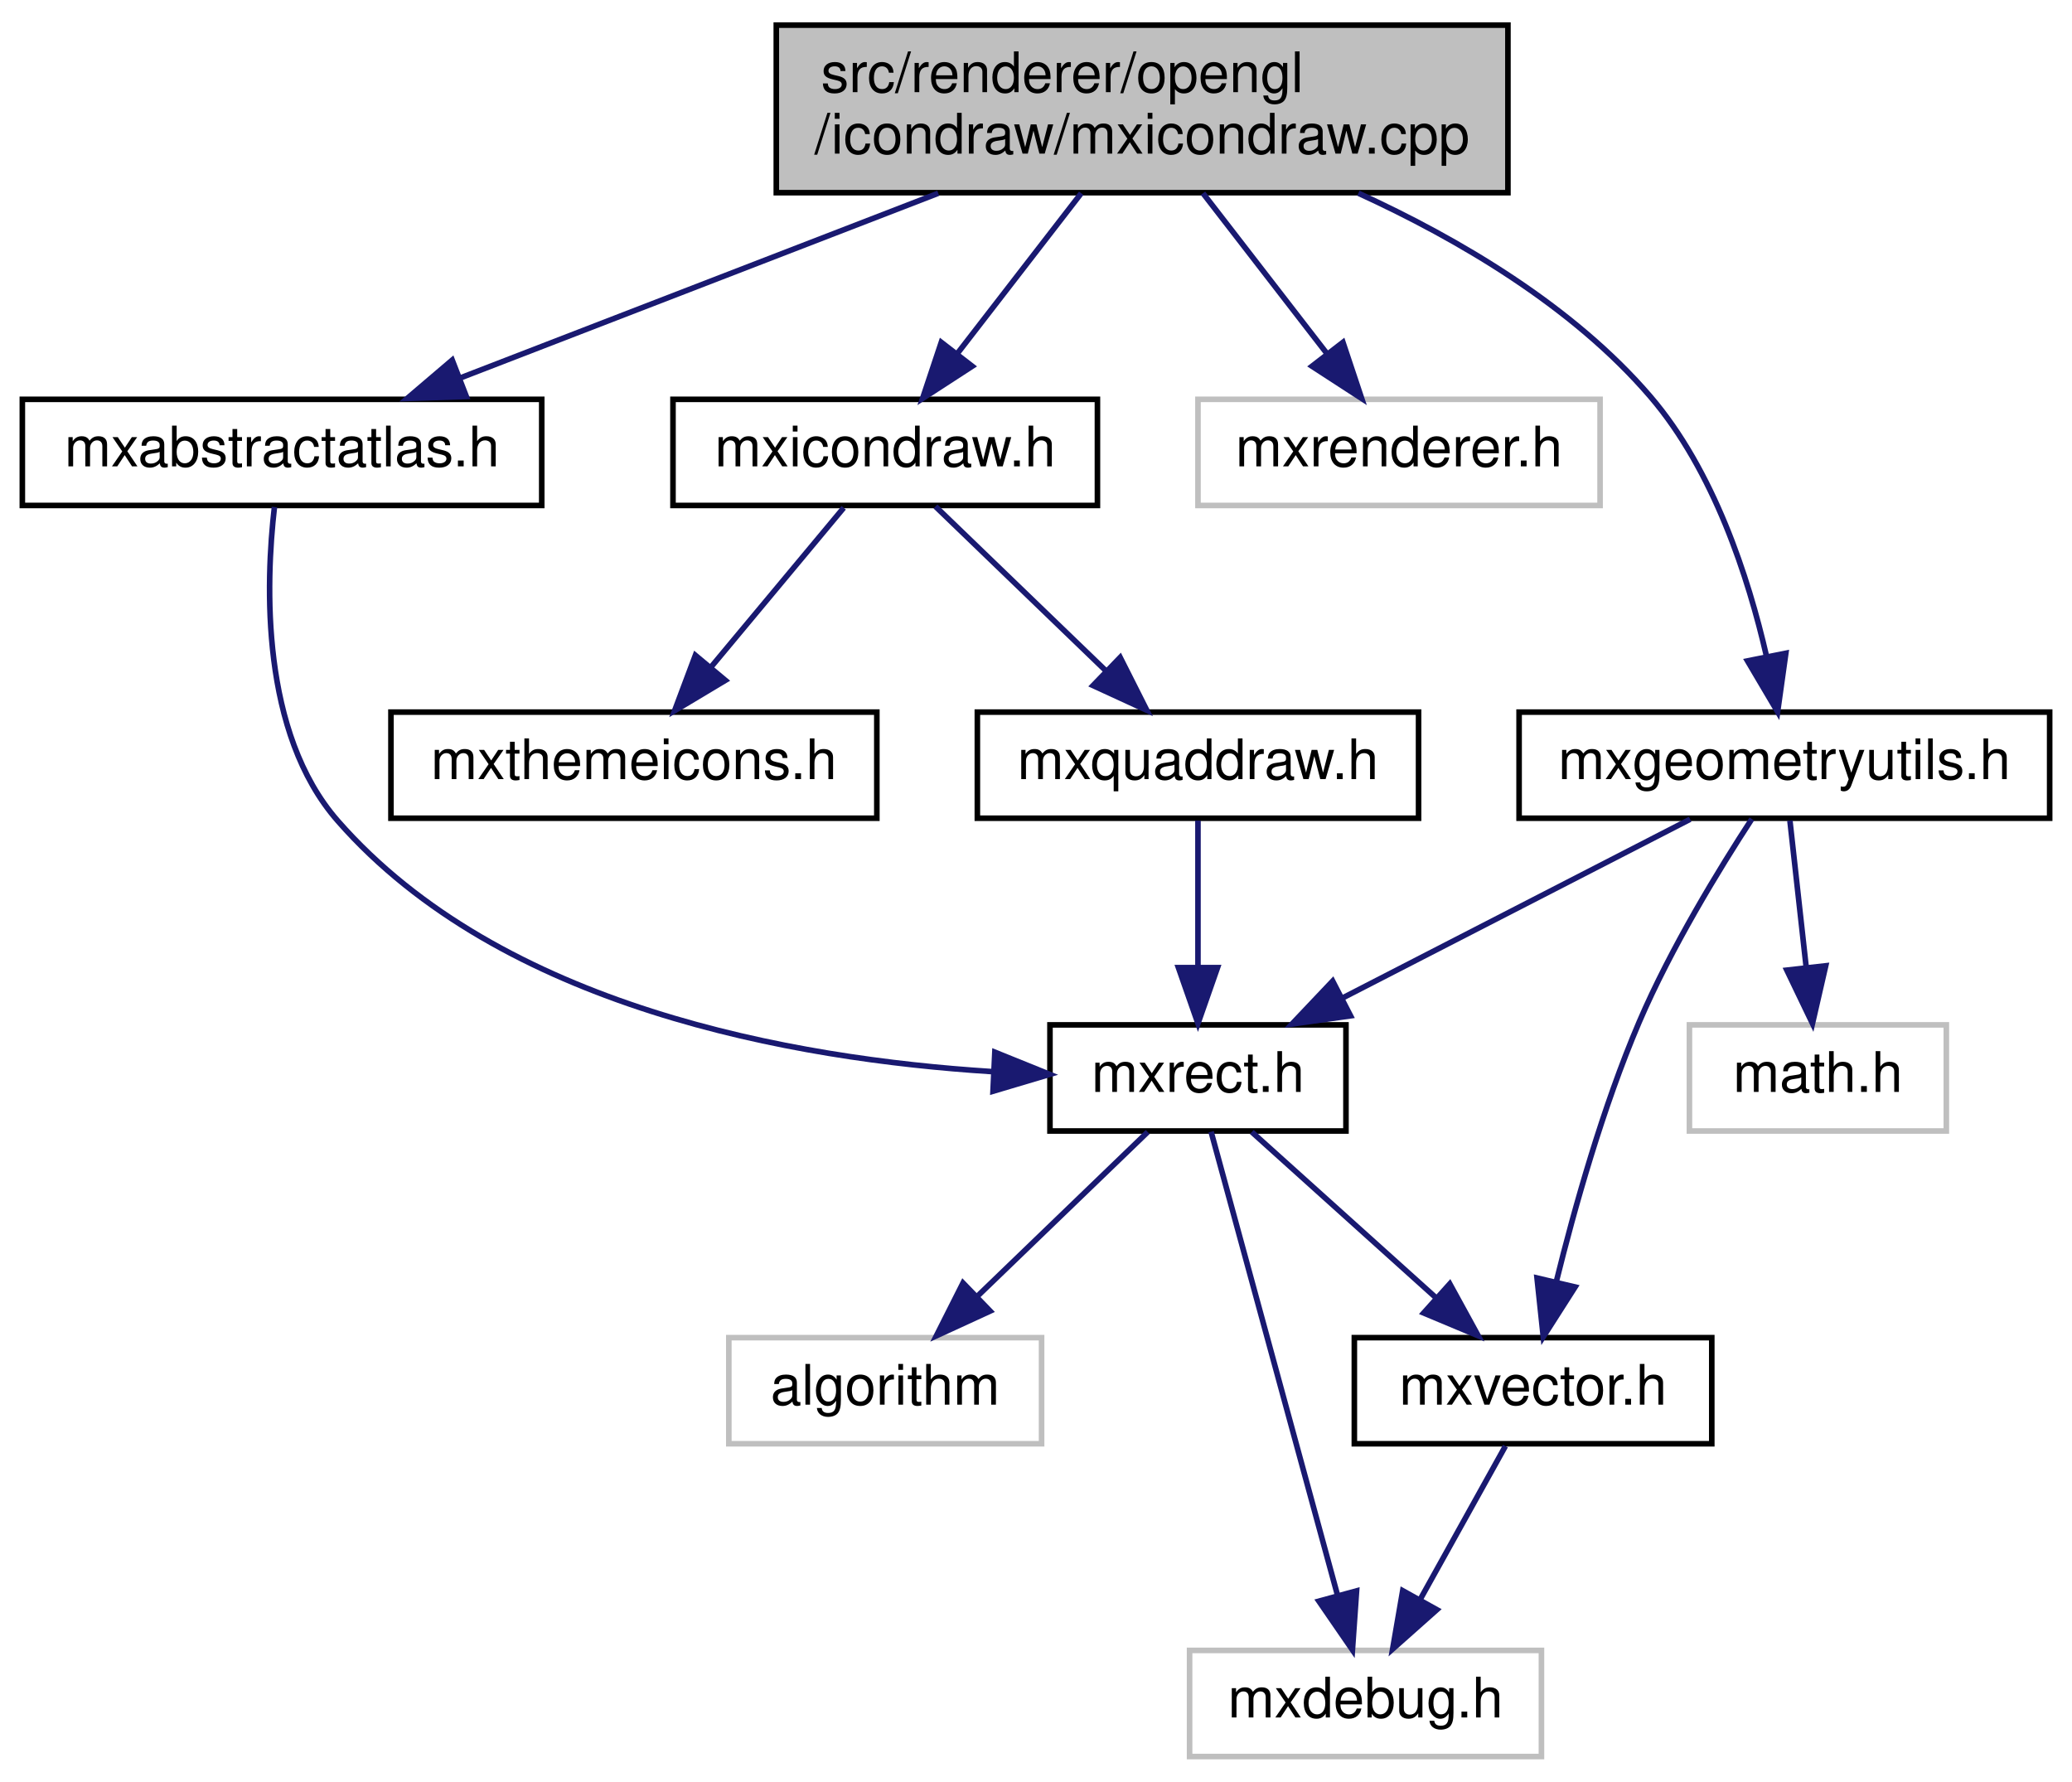
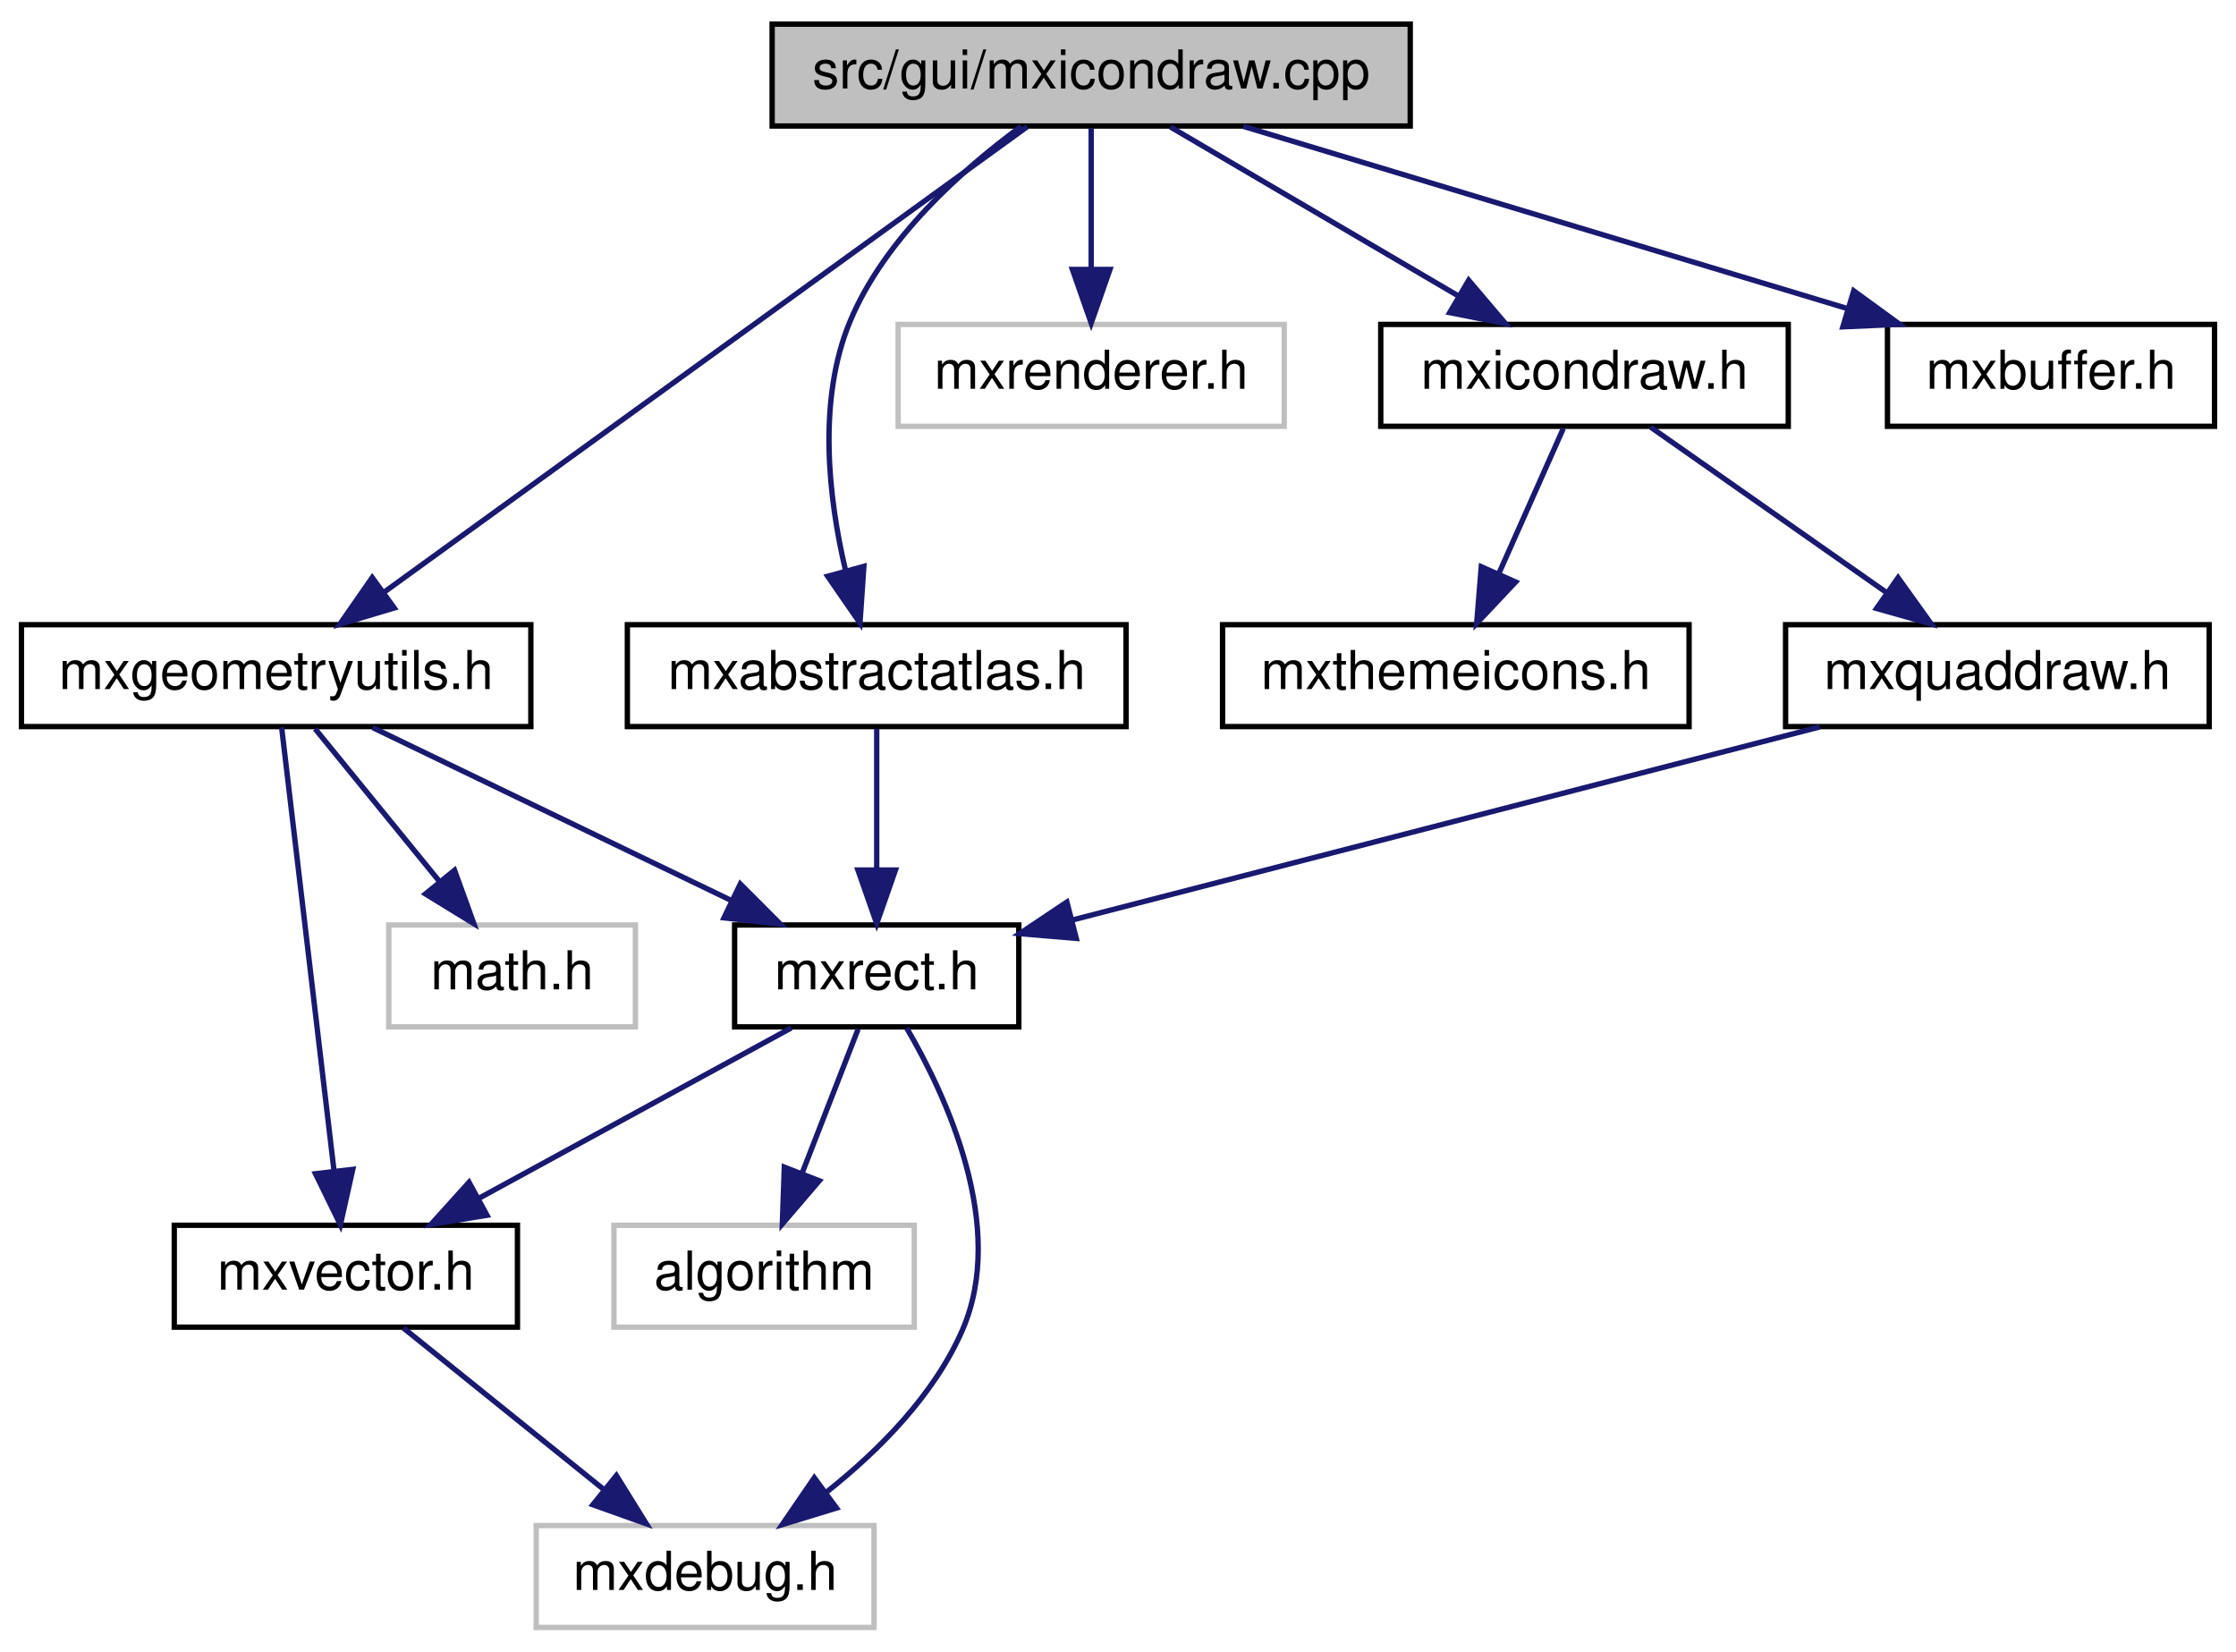
- <svg xmlns="http://www.w3.org/2000/svg" xmlns:xlink="http://www.w3.org/1999/xlink" width="371pt" height="319pt" viewBox="0.00 0.00 371.00 319.00">
-   <g id="graph0" class="graph" transform="scale(1 1) rotate(0) translate(4 315)">
+ <svg xmlns="http://www.w3.org/2000/svg" xmlns:xlink="http://www.w3.org/1999/xlink" width="417pt" height="308pt" viewBox="0.00 0.00 417.00 308.00">
+   <g id="graph0" class="graph" transform="scale(1 1) rotate(0) translate(4 304)">
    <g id="node1" class="node">
      <g id="a_node1">
        <a xlink:title=" ">
-           <polygon fill="#bfbfbf" stroke="black" points="135,-280.5 135,-310.5 266,-310.5 266,-280.5 135,-280.5" />
-           <text text-anchor="start" x="143" y="-298.5" font-family="Helvetica,sans-Serif" font-size="10.00">src/renderer/opengl</text>
-           <text text-anchor="middle" x="200.5" y="-287.5" font-family="Helvetica,sans-Serif" font-size="10.00">/icondraw/mxicondraw.cpp</text>
+           <polygon fill="#bfbfbf" stroke="black" points="140,-280.5 140,-299.5 259,-299.5 259,-280.5 140,-280.5" />
+           <text text-anchor="middle" x="199.5" y="-287.5" font-family="Helvetica,sans-Serif" font-size="10.00">src/gui/mxicondraw.cpp</text>
        </a>
      </g>
    </g>
    <g id="node2" class="node">
      <g id="a_node2">
        <a xlink:href="mxicondraw_8h.html" target="_top" xlink:title=" ">
-           <polygon fill="none" stroke="black" points="116.5,-224.5 116.5,-243.5 192.5,-243.5 192.5,-224.5 116.5,-224.5" />
-           <text text-anchor="middle" x="154.5" y="-231.5" font-family="Helvetica,sans-Serif" font-size="10.00">mxicondraw.h</text>
+           <polygon fill="none" stroke="black" points="253.5,-224.5 253.5,-243.5 329.5,-243.5 329.5,-224.5 253.5,-224.5" />
+           <text text-anchor="middle" x="291.5" y="-231.5" font-family="Helvetica,sans-Serif" font-size="10.00">mxicondraw.h</text>
        </a>
      </g>
    </g>
    <g id="edge1" class="edge">
-       <path fill="none" stroke="midnightblue" d="M189.6,-280.4C182.91,-271.75 174.32,-260.64 167.32,-251.58" />
-       <polygon fill="midnightblue" stroke="midnightblue" points="170.08,-249.43 161.19,-243.66 164.54,-253.71 170.08,-249.43" />
+       <path fill="none" stroke="midnightblue" d="M214.28,-280.32C228.77,-271.82 251.07,-258.73 267.99,-248.8" />
+       <polygon fill="midnightblue" stroke="midnightblue" points="269.9,-251.74 276.76,-243.65 266.36,-245.7 269.9,-251.74" />
    </g>
    <g id="node9" class="node">
      <g id="a_node9">
        <a xlink:href="mxgeometryutils_8h.html" target="_top" xlink:title=" ">
-           <polygon fill="none" stroke="black" points="268,-168.5 268,-187.5 363,-187.5 363,-168.5 268,-168.5" />
-           <text text-anchor="middle" x="315.5" y="-175.5" font-family="Helvetica,sans-Serif" font-size="10.00">mxgeometryutils.h</text>
+           <polygon fill="none" stroke="black" points="0,-168.5 0,-187.5 95,-187.5 95,-168.5 0,-168.5" />
+           <text text-anchor="middle" x="47.5" y="-175.5" font-family="Helvetica,sans-Serif" font-size="10.00">mxgeometryutils.h</text>
        </a>
      </g>
    </g>
    <g id="edge9" class="edge">
-       <path fill="none" stroke="midnightblue" d="M239.22,-280.41C257.2,-272.18 277.62,-260.18 291.5,-244 302.87,-230.74 309.06,-211.62 312.29,-197.54" />
-       <polygon fill="midnightblue" stroke="midnightblue" points="315.76,-198.04 314.29,-187.55 308.9,-196.67 315.76,-198.04" />
+       <path fill="none" stroke="midnightblue" d="M187.57,-280.37C161.6,-261.57 99.69,-216.77 67.58,-193.53" />
+       <polygon fill="midnightblue" stroke="midnightblue" points="69.52,-190.62 59.37,-187.59 65.42,-196.29 69.52,-190.62" />
    </g>
    <g id="node11" class="node">
      <g id="a_node11">
        <a xlink:title=" ">
-           <polygon fill="none" stroke="#bfbfbf" points="210.5,-224.5 210.5,-243.5 282.5,-243.5 282.5,-224.5 210.5,-224.5" />
-           <text text-anchor="middle" x="246.5" y="-231.5" font-family="Helvetica,sans-Serif" font-size="10.00">mxrenderer.h</text>
+           <polygon fill="none" stroke="#bfbfbf" points="163.5,-224.5 163.5,-243.5 235.5,-243.5 235.5,-224.5 163.5,-224.5" />
+           <text text-anchor="middle" x="199.5" y="-231.5" font-family="Helvetica,sans-Serif" font-size="10.00">mxrenderer.h</text>
        </a>
      </g>
    </g>
    <g id="edge13" class="edge">
-       <path fill="none" stroke="midnightblue" d="M211.4,-280.4C218.09,-271.75 226.68,-260.64 233.68,-251.58" />
-       <polygon fill="midnightblue" stroke="midnightblue" points="236.46,-253.71 239.81,-243.66 230.92,-249.43 236.46,-253.71" />
+       <path fill="none" stroke="midnightblue" d="M199.5,-280.08C199.5,-273.01 199.5,-262.86 199.5,-253.99" />
+       <polygon fill="midnightblue" stroke="midnightblue" points="203,-253.75 199.5,-243.75 196,-253.75 203,-253.75" />
    </g>
    <g id="node12" class="node">
      <g id="a_node12">
        <a xlink:href="mxabstractatlas_8h.html" target="_top" xlink:title=" ">
-           <polygon fill="none" stroke="black" points="0,-224.5 0,-243.5 93,-243.5 93,-224.5 0,-224.5" />
-           <text text-anchor="middle" x="46.5" y="-231.5" font-family="Helvetica,sans-Serif" font-size="10.00">mxabstractatlas.h</text>
+           <polygon fill="none" stroke="black" points="113,-168.5 113,-187.5 206,-187.5 206,-168.5 113,-168.5" />
+           <text text-anchor="middle" x="159.5" y="-175.5" font-family="Helvetica,sans-Serif" font-size="10.00">mxabstractatlas.h</text>
        </a>
      </g>
    </g>
    <g id="edge14" class="edge">
-       <path fill="none" stroke="midnightblue" d="M164,-280.4C137.93,-270.33 103.21,-256.91 78.28,-247.28" />
-       <polygon fill="midnightblue" stroke="midnightblue" points="79.5,-244 68.91,-243.66 76.97,-250.53 79.5,-244" />
+       <path fill="none" stroke="midnightblue" d="M186.44,-280.44C175.59,-272.47 160.93,-259.52 154.5,-244 148.41,-229.3 150.52,-211.13 153.66,-197.75" />
+       <polygon fill="midnightblue" stroke="midnightblue" points="157.11,-198.38 156.38,-187.81 150.36,-196.53 157.11,-198.38" />
+     </g>
+     <g id="node13" class="node">
+       <g id="a_node13">
+         <a xlink:href="mxbuffer_8h.html" target="_top" xlink:title=" ">
+           <polygon fill="none" stroke="black" points="348,-224.5 348,-243.5 409,-243.5 409,-224.5 348,-224.5" />
+           <text text-anchor="middle" x="378.5" y="-231.5" font-family="Helvetica,sans-Serif" font-size="10.00">mxbuffer.h</text>
+         </a>
+       </g>
+     </g>
+     <g id="edge16" class="edge">
+       <path fill="none" stroke="midnightblue" d="M227.86,-280.44C258.24,-271.28 306.61,-256.69 340.32,-246.52" />
+       <polygon fill="midnightblue" stroke="midnightblue" points="341.71,-249.76 350.27,-243.52 339.68,-243.05 341.71,-249.76" />
    </g>
    <g id="node3" class="node">
      <g id="a_node3">
        <a xlink:href="mxquaddraw_8h.html" target="_top" xlink:title=" ">
-           <polygon fill="none" stroke="black" points="171,-168.5 171,-187.5 250,-187.5 250,-168.5 171,-168.5" />
-           <text text-anchor="middle" x="210.5" y="-175.5" font-family="Helvetica,sans-Serif" font-size="10.00">mxquaddraw.h</text>
+           <polygon fill="none" stroke="black" points="329,-168.5 329,-187.5 408,-187.5 408,-168.5 329,-168.5" />
+           <text text-anchor="middle" x="368.5" y="-175.5" font-family="Helvetica,sans-Serif" font-size="10.00">mxquaddraw.h</text>
        </a>
      </g>
    </g>
    <g id="edge2" class="edge">
-       <path fill="none" stroke="midnightblue" d="M163.5,-224.32C171.69,-216.42 184.01,-204.55 193.97,-194.94" />
-       <polygon fill="midnightblue" stroke="midnightblue" points="196.57,-197.29 201.34,-187.83 191.71,-192.26 196.57,-197.29" />
+       <path fill="none" stroke="midnightblue" d="M303.87,-224.32C315.66,-216.06 333.63,-203.45 347.64,-193.63" />
+       <polygon fill="midnightblue" stroke="midnightblue" points="349.98,-196.26 356.16,-187.65 345.96,-190.53 349.98,-196.26" />
    </g>
    <g id="node8" class="node">
      <g id="a_node8">
        <a xlink:href="mxthemeicons_8h.html" target="_top" xlink:title=" ">
-           <polygon fill="none" stroke="black" points="66,-168.5 66,-187.5 153,-187.5 153,-168.5 66,-168.5" />
-           <text text-anchor="middle" x="109.5" y="-175.5" font-family="Helvetica,sans-Serif" font-size="10.00">mxthemeicons.h</text>
+           <polygon fill="none" stroke="black" points="224,-168.5 224,-187.5 311,-187.5 311,-168.5 224,-168.5" />
+           <text text-anchor="middle" x="267.5" y="-175.5" font-family="Helvetica,sans-Serif" font-size="10.00">mxthemeicons.h</text>
        </a>
      </g>
    </g>
    <g id="edge8" class="edge">
-       <path fill="none" stroke="midnightblue" d="M147.07,-224.08C140.65,-216.38 131.19,-205.03 123.38,-195.65" />
-       <polygon fill="midnightblue" stroke="midnightblue" points="125.88,-193.19 116.79,-187.75 120.51,-197.67 125.88,-193.19" />
+       <path fill="none" stroke="midnightblue" d="M287.54,-224.08C284.29,-216.77 279.58,-206.18 275.55,-197.1" />
+       <polygon fill="midnightblue" stroke="midnightblue" points="278.65,-195.47 271.39,-187.75 272.25,-198.31 278.65,-195.47" />
    </g>
    <g id="node4" class="node">
      <g id="a_node4">
        <a xlink:href="mxrect_8h.html" target="_top" xlink:title=" ">
-           <polygon fill="none" stroke="black" points="184,-112.5 184,-131.5 237,-131.5 237,-112.5 184,-112.5" />
-           <text text-anchor="middle" x="210.5" y="-119.5" font-family="Helvetica,sans-Serif" font-size="10.00">mxrect.h</text>
+           <polygon fill="none" stroke="black" points="133,-112.5 133,-131.5 186,-131.5 186,-112.5 133,-112.5" />
+           <text text-anchor="middle" x="159.5" y="-119.5" font-family="Helvetica,sans-Serif" font-size="10.00">mxrect.h</text>
        </a>
      </g>
    </g>
    <g id="edge3" class="edge">
-       <path fill="none" stroke="midnightblue" d="M210.5,-168.08C210.5,-161.01 210.5,-150.86 210.5,-141.99" />
-       <polygon fill="midnightblue" stroke="midnightblue" points="214,-141.75 210.5,-131.75 207,-141.75 214,-141.75" />
+       <path fill="none" stroke="midnightblue" d="M335.38,-168.44C297.37,-158.62 235.22,-142.56 195.88,-132.4" />
+       <polygon fill="midnightblue" stroke="midnightblue" points="196.72,-129 186.16,-129.89 194.97,-135.78 196.72,-129" />
    </g>
    <g id="node5" class="node">
      <g id="a_node5">
        <a xlink:title=" ">
-           <polygon fill="none" stroke="#bfbfbf" points="209,-0.5 209,-19.5 272,-19.5 272,-0.5 209,-0.5" />
-           <text text-anchor="middle" x="240.5" y="-7.5" font-family="Helvetica,sans-Serif" font-size="10.00">mxdebug.h</text>
+           <polygon fill="none" stroke="#bfbfbf" points="96,-0.5 96,-19.5 159,-19.5 159,-0.5 96,-0.5" />
+           <text text-anchor="middle" x="127.5" y="-7.5" font-family="Helvetica,sans-Serif" font-size="10.00">mxdebug.h</text>
        </a>
      </g>
    </g>
    <g id="edge4" class="edge">
-       <path fill="none" stroke="midnightblue" d="M212.85,-112.37C217.72,-94.54 228.96,-53.3 235.52,-29.27" />
-       <polygon fill="midnightblue" stroke="midnightblue" points="238.9,-30.16 238.16,-19.59 232.15,-28.32 238.9,-30.16" />
+       <path fill="none" stroke="midnightblue" d="M165.09,-112.29C172.53,-99.53 183.82,-75.19 175.5,-56 170.23,-43.84 159.88,-33.46 150.14,-25.74" />
+       <polygon fill="midnightblue" stroke="midnightblue" points="152,-22.77 141.87,-19.67 147.86,-28.41 152,-22.77" />
    </g>
    <g id="node6" class="node">
      <g id="a_node6">
        <a xlink:href="mxvector_8h.html" target="_top" xlink:title=" ">
-           <polygon fill="none" stroke="black" points="238.5,-56.5 238.5,-75.5 302.5,-75.5 302.5,-56.5 238.5,-56.5" />
-           <text text-anchor="middle" x="270.5" y="-63.5" font-family="Helvetica,sans-Serif" font-size="10.00">mxvector.h</text>
+           <polygon fill="none" stroke="black" points="28.5,-56.5 28.5,-75.5 92.5,-75.5 92.5,-56.5 28.5,-56.5" />
+           <text text-anchor="middle" x="60.5" y="-63.5" font-family="Helvetica,sans-Serif" font-size="10.00">mxvector.h</text>
        </a>
      </g>
    </g>
    <g id="edge5" class="edge">
-       <path fill="none" stroke="midnightblue" d="M220.14,-112.32C229.01,-104.34 242.37,-92.31 253.11,-82.65" />
-       <polygon fill="midnightblue" stroke="midnightblue" points="255.59,-85.13 260.68,-75.83 250.91,-79.92 255.59,-85.13" />
+       <path fill="none" stroke="midnightblue" d="M143.59,-112.32C127.86,-103.74 103.56,-90.49 85.29,-80.52" />
+       <polygon fill="midnightblue" stroke="midnightblue" points="86.82,-77.37 76.37,-75.65 83.47,-83.52 86.82,-77.37" />
    </g>
    <g id="node7" class="node">
      <g id="a_node7">
        <a xlink:title=" ">
-           <polygon fill="none" stroke="#bfbfbf" points="126.5,-56.5 126.5,-75.5 182.5,-75.5 182.5,-56.5 126.5,-56.5" />
-           <text text-anchor="middle" x="154.5" y="-63.5" font-family="Helvetica,sans-Serif" font-size="10.00">algorithm</text>
+           <polygon fill="none" stroke="#bfbfbf" points="110.5,-56.5 110.5,-75.5 166.5,-75.5 166.5,-56.5 110.5,-56.5" />
+           <text text-anchor="middle" x="138.5" y="-63.5" font-family="Helvetica,sans-Serif" font-size="10.00">algorithm</text>
        </a>
      </g>
    </g>
    <g id="edge7" class="edge">
-       <path fill="none" stroke="midnightblue" d="M201.5,-112.32C193.31,-104.42 180.99,-92.55 171.03,-82.94" />
-       <polygon fill="midnightblue" stroke="midnightblue" points="173.29,-80.26 163.66,-75.83 168.43,-85.29 173.29,-80.26" />
+       <path fill="none" stroke="midnightblue" d="M156.03,-112.08C153.19,-104.77 149.07,-94.18 145.54,-85.1" />
+       <polygon fill="midnightblue" stroke="midnightblue" points="148.79,-83.8 141.9,-75.75 142.27,-86.34 148.79,-83.8" />
    </g>
    <g id="edge6" class="edge">
-       <path fill="none" stroke="midnightblue" d="M265.55,-56.08C261.4,-48.61 255.35,-37.72 250.23,-28.52" />
-       <polygon fill="midnightblue" stroke="midnightblue" points="253.28,-26.79 245.36,-19.75 247.16,-30.19 253.28,-26.79" />
+       <path fill="none" stroke="midnightblue" d="M71.26,-56.32C81.27,-48.26 96.39,-36.08 108.43,-26.37" />
+       <polygon fill="midnightblue" stroke="midnightblue" points="110.95,-28.83 116.54,-19.83 106.56,-23.38 110.95,-28.83" />
    </g>
    <g id="edge11" class="edge">
-       <path fill="none" stroke="midnightblue" d="M298.63,-168.32C281.79,-159.66 255.69,-146.24 236.26,-136.25" />
-       <polygon fill="midnightblue" stroke="midnightblue" points="237.82,-133.12 227.33,-131.65 234.62,-139.34 237.82,-133.12" />
+       <path fill="none" stroke="midnightblue" d="M65.49,-168.32C83.54,-159.62 111.55,-146.12 132.3,-136.11" />
+       <polygon fill="midnightblue" stroke="midnightblue" points="134.06,-139.15 141.55,-131.65 131.02,-132.84 134.06,-139.15" />
    </g>
    <g id="edge10" class="edge">
-       <path fill="none" stroke="midnightblue" d="M309.67,-168.36C303.91,-159.53 295.18,-145.27 289.5,-132 283,-116.8 277.91,-98.68 274.64,-85.44" />
-       <polygon fill="midnightblue" stroke="midnightblue" points="278.03,-84.57 272.33,-75.64 271.21,-86.18 278.03,-84.57" />
+       <path fill="none" stroke="midnightblue" d="M48.52,-168.37C50.62,-150.62 55.46,-109.67 58.3,-85.6" />
+       <polygon fill="midnightblue" stroke="midnightblue" points="61.79,-85.93 59.48,-75.59 54.84,-85.11 61.79,-85.93" />
    </g>
    <g id="node10" class="node">
      <g id="a_node10">
        <a xlink:title=" ">
-           <polygon fill="none" stroke="#bfbfbf" points="298.5,-112.5 298.5,-131.5 344.5,-131.5 344.5,-112.5 298.5,-112.5" />
-           <text text-anchor="middle" x="321.5" y="-119.5" font-family="Helvetica,sans-Serif" font-size="10.00">math.h</text>
+           <polygon fill="none" stroke="#bfbfbf" points="68.5,-112.5 68.5,-131.5 114.5,-131.5 114.5,-112.5 68.5,-112.5" />
+           <text text-anchor="middle" x="91.5" y="-119.5" font-family="Helvetica,sans-Serif" font-size="10.00">math.h</text>
        </a>
      </g>
    </g>
    <g id="edge12" class="edge">
-       <path fill="none" stroke="midnightblue" d="M316.49,-168.08C317.29,-160.93 318.43,-150.64 319.42,-141.69" />
-       <polygon fill="midnightblue" stroke="midnightblue" points="322.9,-142.08 320.53,-131.75 315.94,-141.3 322.9,-142.08" />
+       <path fill="none" stroke="midnightblue" d="M54.77,-168.08C61.04,-160.38 70.29,-149.03 77.93,-139.65" />
+       <polygon fill="midnightblue" stroke="midnightblue" points="80.77,-141.71 84.37,-131.75 75.34,-137.29 80.77,-141.71" />
    </g>
    <g id="edge15" class="edge">
-       <path fill="none" stroke="midnightblue" d="M45.14,-224.22C43.55,-210.47 42.65,-183.8 56.5,-168 85.7,-134.68 138.06,-125.39 173.53,-123.14" />
-       <polygon fill="midnightblue" stroke="midnightblue" points="174.13,-126.61 183.95,-122.64 173.8,-119.62 174.13,-126.61" />
+       <path fill="none" stroke="midnightblue" d="M159.5,-168.08C159.5,-161.01 159.5,-150.86 159.5,-141.99" />
+       <polygon fill="midnightblue" stroke="midnightblue" points="163,-141.75 159.5,-131.75 156,-141.75 163,-141.75" />
    </g>
  </g>
</svg>
